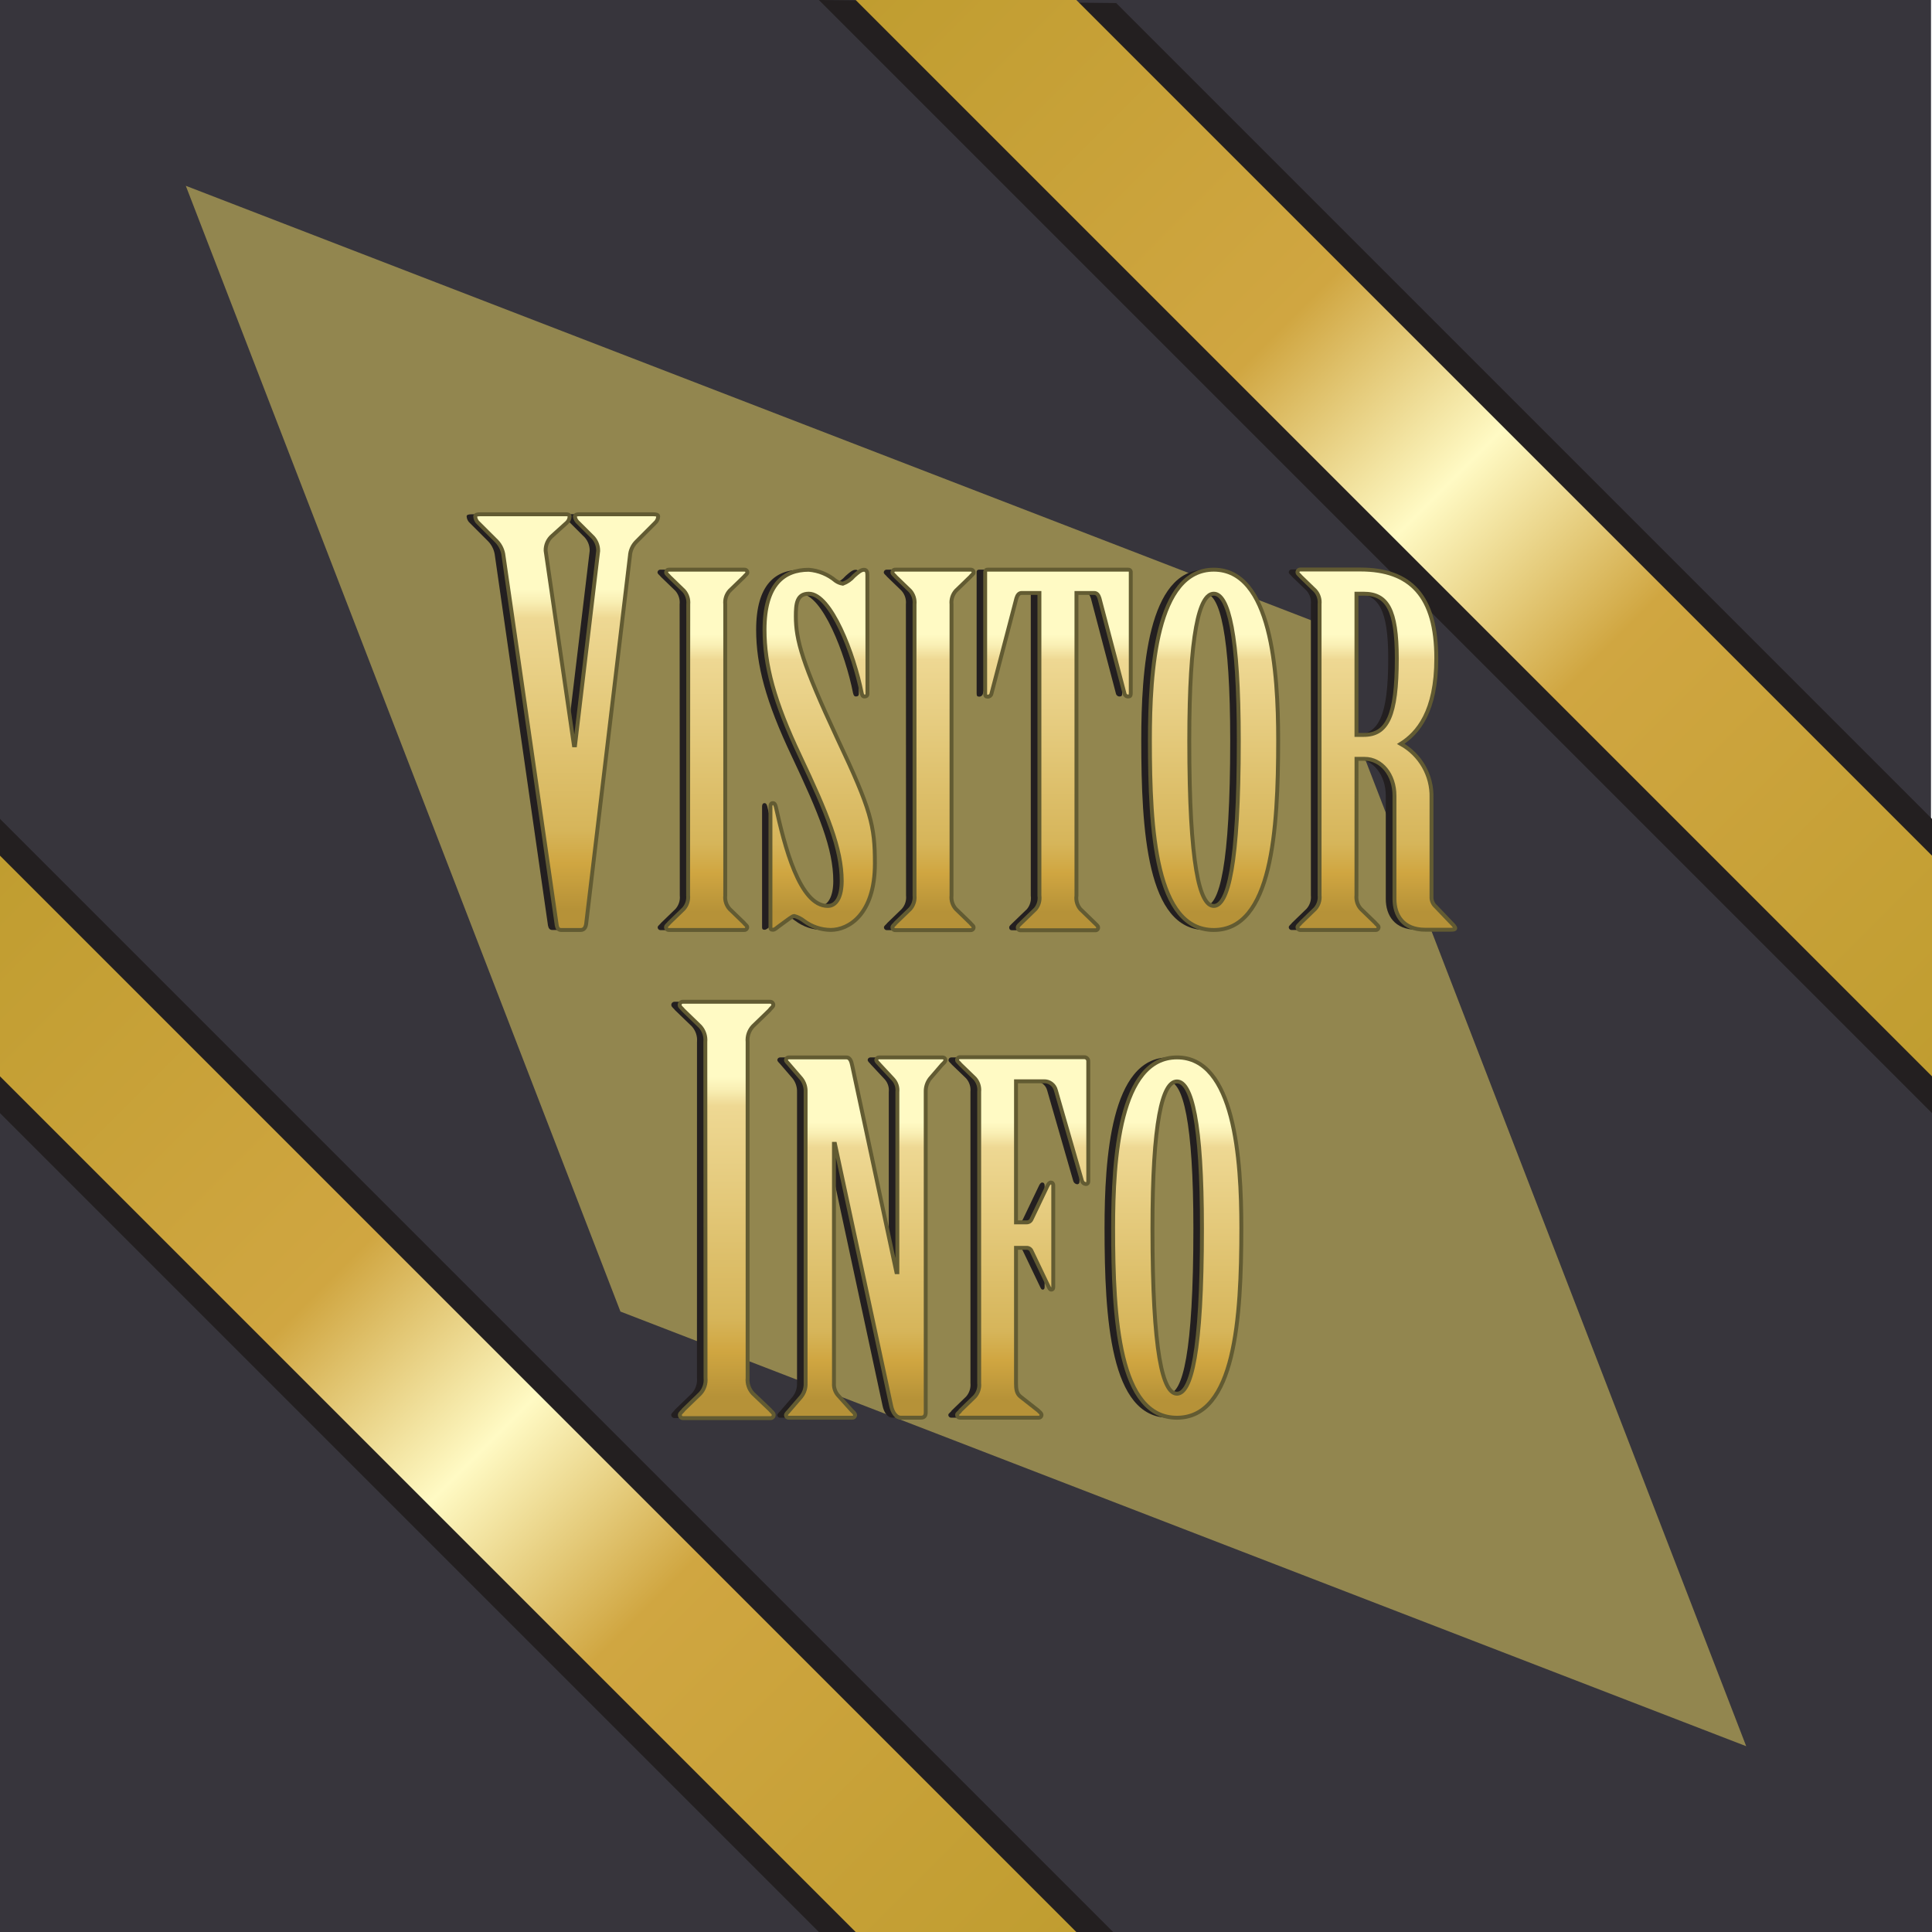
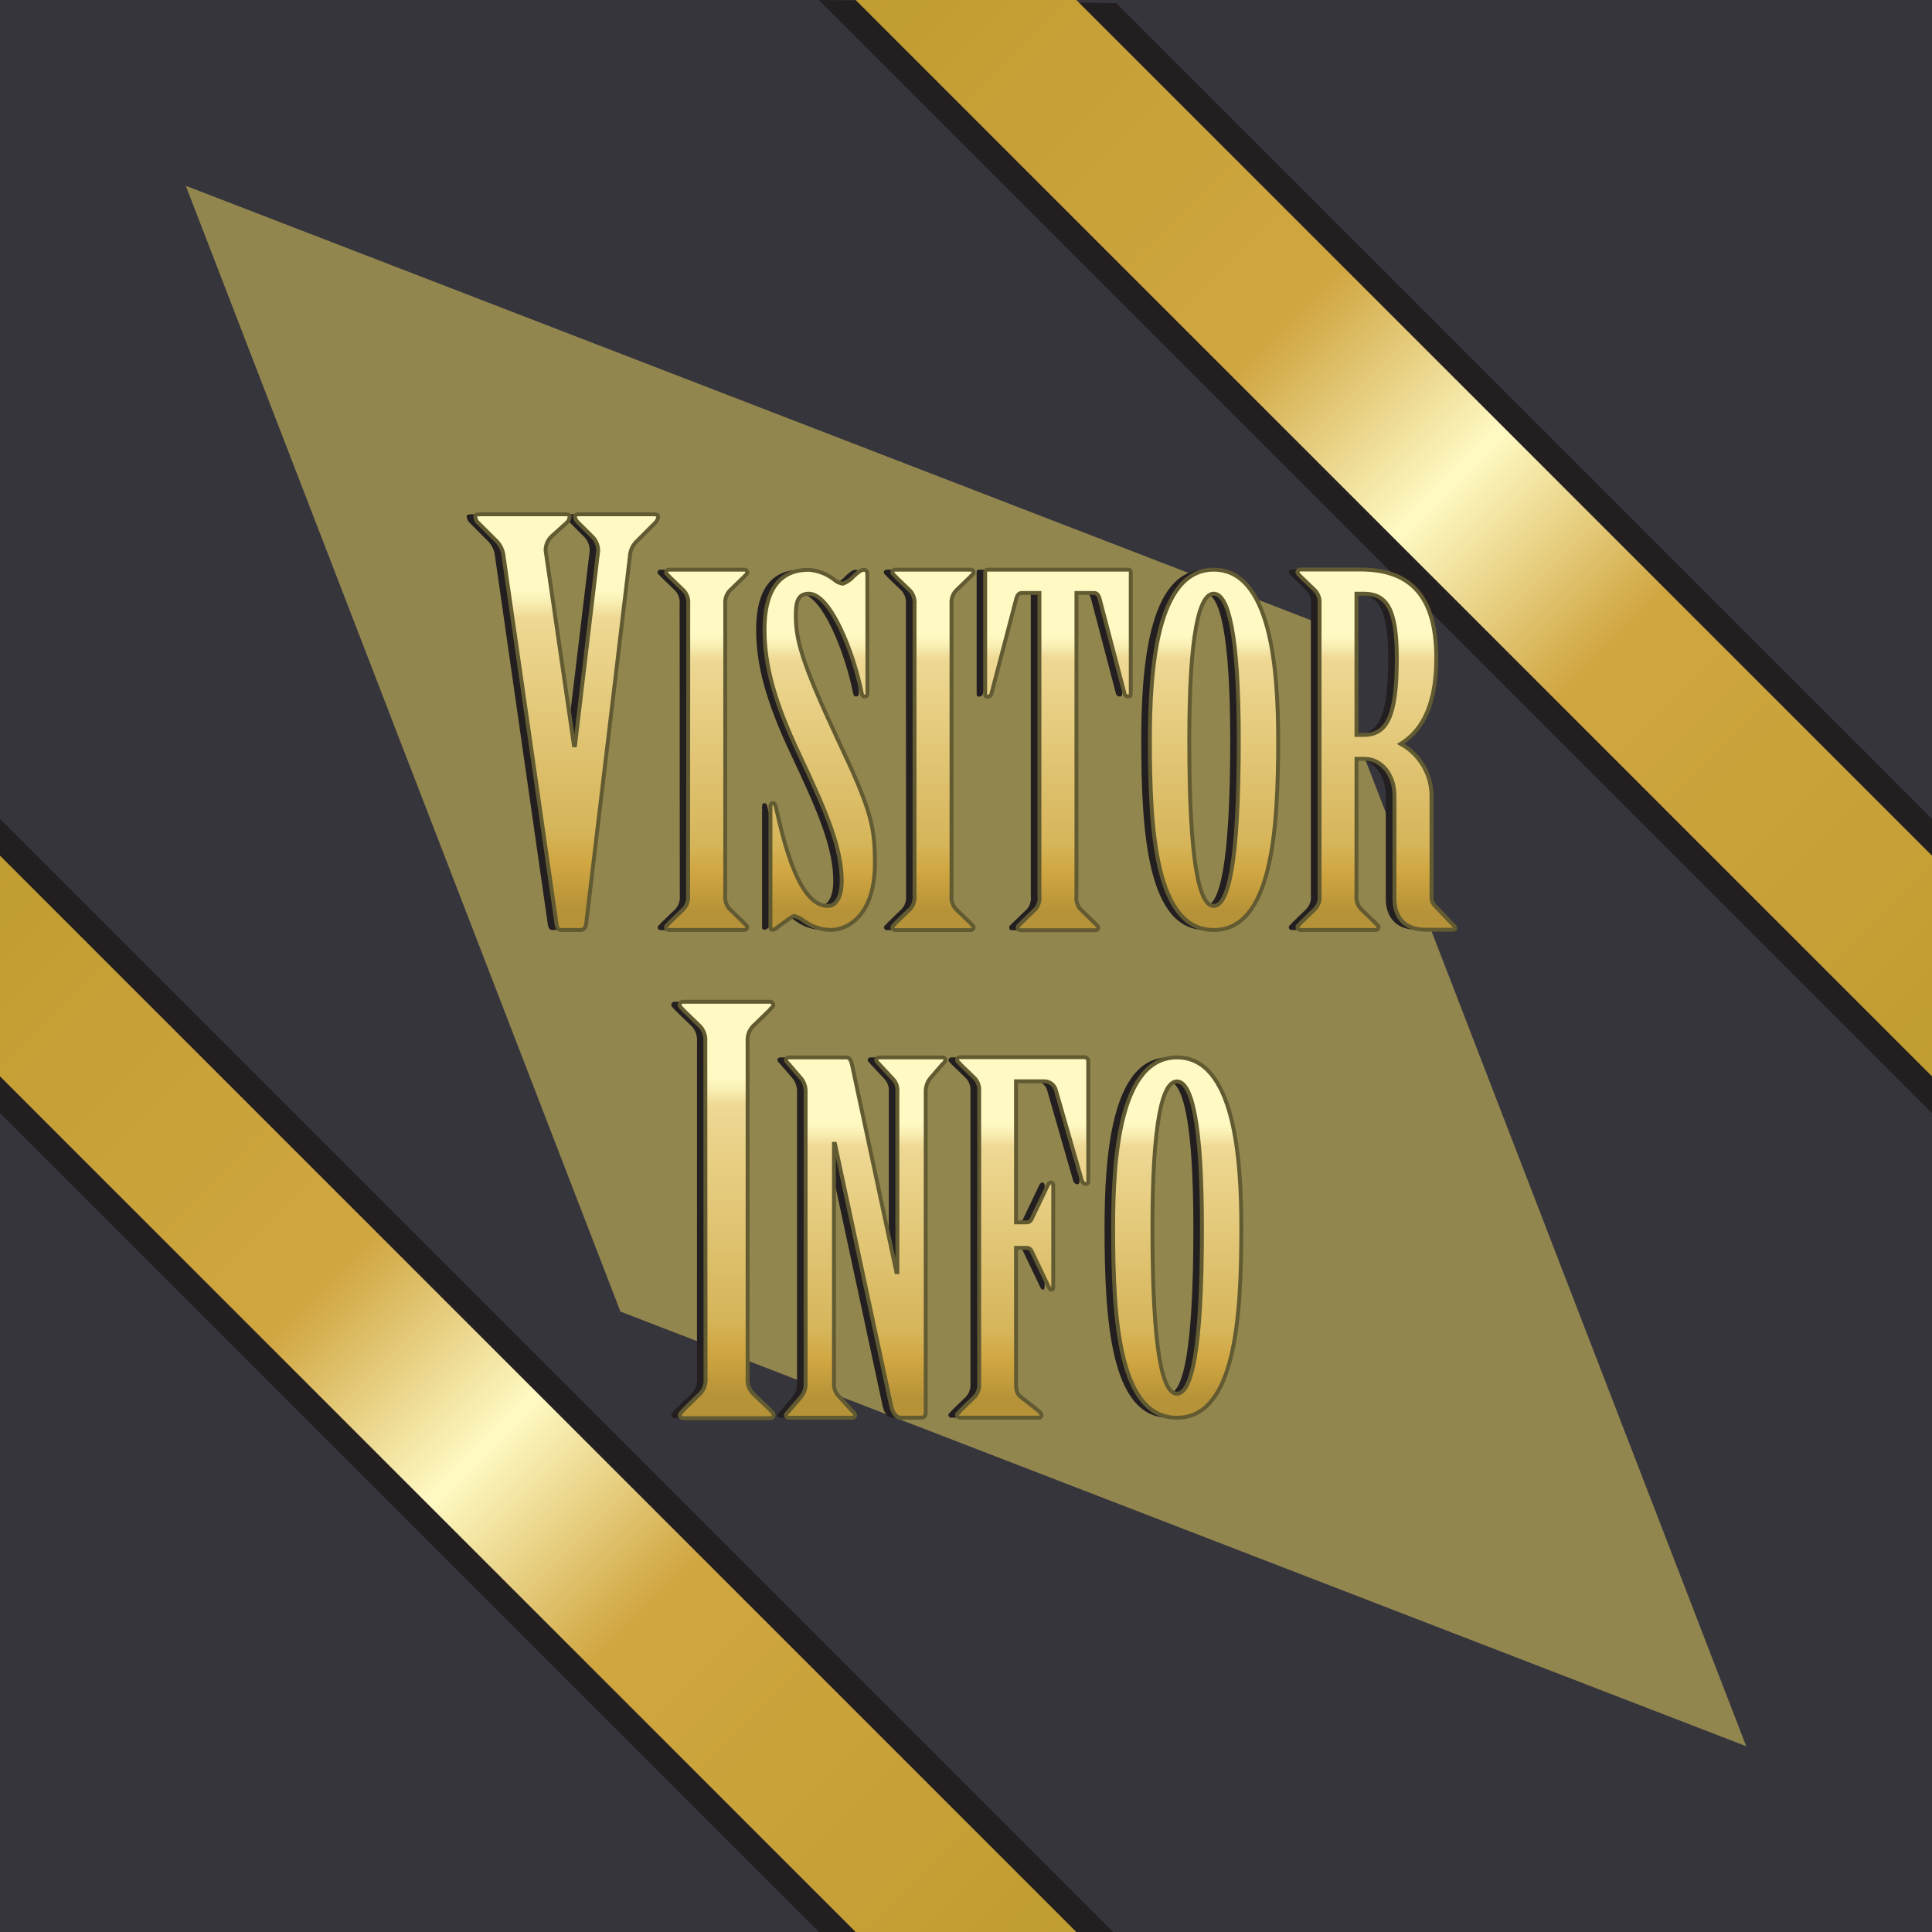
<svg xmlns="http://www.w3.org/2000/svg" xmlns:xlink="http://www.w3.org/1999/xlink" viewBox="0 0 371.43 371.43">
  <defs>
    <style>.cls-1{fill:#37353c;}.cls-2{fill:#92864f;}.cls-3{fill:#231f20;}.cls-4{fill:url(#linear-gradient);}.cls-5{fill:url(#linear-gradient-2);}.cls-6{fill:url(#New_Gradient_Swatch_copy_2);}.cls-7{fill:url(#New_Gradient_Swatch_copy_2-2);}.cls-8{fill:url(#New_Gradient_Swatch_copy_2-3);}.cls-9{fill:url(#New_Gradient_Swatch_copy_2-4);}.cls-10{fill:url(#New_Gradient_Swatch_copy_2-5);}.cls-11{fill:url(#New_Gradient_Swatch_copy_2-6);}.cls-12{fill:url(#New_Gradient_Swatch_copy_2-7);}.cls-13{fill:url(#New_Gradient_Swatch_copy_2-8);}.cls-14{fill:url(#New_Gradient_Swatch_copy_2-9);}.cls-15{fill:url(#New_Gradient_Swatch_copy_2-10);}.cls-16{fill:url(#New_Gradient_Swatch_copy_2-11);}.cls-17{fill:none;stroke:#625b32;stroke-miterlimit:10;stroke-width:0.75px;}</style>
    <linearGradient id="linear-gradient" x1="1459.04" y1="3332.43" x2="1665.96" y2="3125.5" gradientTransform="translate(-3136.11 1841.07) rotate(-90)" gradientUnits="userSpaceOnUse">
      <stop offset="0" stop-color="#c09d30" />
      <stop offset="0.35" stop-color="#d0a641" />
      <stop offset="0.5" stop-color="#fffac4" />
      <stop offset="0.65" stop-color="#d0a641" />
      <stop offset="1" stop-color="#c09d30" />
    </linearGradient>
    <linearGradient id="linear-gradient-2" x1="1644.75" y1="3518.14" x2="1851.68" y2="3311.22" xlink:href="#linear-gradient" />
    <linearGradient id="New_Gradient_Swatch_copy_2" x1="108.95" y1="98.87" x2="108.95" y2="178.79" gradientUnits="userSpaceOnUse">
      <stop offset="0.18" stop-color="#fffac4" />
      <stop offset="0.21" stop-color="#f9efb4" />
      <stop offset="0.25" stop-color="#eed893" />
      <stop offset="0.76" stop-color="#d6b55a" />
      <stop offset="0.84" stop-color="#d0a641" />
      <stop offset="0.95" stop-color="#b69238" />
    </linearGradient>
    <linearGradient id="New_Gradient_Swatch_copy_2-2" x1="135.87" y1="109.52" x2="135.87" y2="178.79" xlink:href="#New_Gradient_Swatch_copy_2" />
    <linearGradient id="New_Gradient_Swatch_copy_2-3" x1="157.62" y1="109.52" x2="157.62" y2="178.79" xlink:href="#New_Gradient_Swatch_copy_2" />
    <linearGradient id="New_Gradient_Swatch_copy_2-4" x1="179.37" y1="109.52" x2="179.37" y2="178.79" xlink:href="#New_Gradient_Swatch_copy_2" />
    <linearGradient id="New_Gradient_Swatch_copy_2-5" x1="203.38" y1="109.52" x2="203.38" y2="178.79" xlink:href="#New_Gradient_Swatch_copy_2" />
    <linearGradient id="New_Gradient_Swatch_copy_2-6" x1="233.4" y1="109.52" x2="233.4" y2="178.79" xlink:href="#New_Gradient_Swatch_copy_2" />
    <linearGradient id="New_Gradient_Swatch_copy_2-7" x1="264.57" y1="109.52" x2="264.57" y2="178.79" xlink:href="#New_Gradient_Swatch_copy_2" />
    <linearGradient id="New_Gradient_Swatch_copy_2-8" x1="139.71" y1="192.64" x2="139.71" y2="272.56" xlink:href="#New_Gradient_Swatch_copy_2" />
    <linearGradient id="New_Gradient_Swatch_copy_2-9" x1="166.43" y1="203.29" x2="166.43" y2="272.56" xlink:href="#New_Gradient_Swatch_copy_2" />
    <linearGradient id="New_Gradient_Swatch_copy_2-10" x1="196.58" y1="203.29" x2="196.58" y2="272.56" xlink:href="#New_Gradient_Swatch_copy_2" />
    <linearGradient id="New_Gradient_Swatch_copy_2-11" x1="226.32" y1="203.29" x2="226.32" y2="272.56" xlink:href="#New_Gradient_Swatch_copy_2" />
  </defs>
  <g id="Visitor_Info" data-name="Visitor Info">
-     <rect class="cls-1" x="-0.19" width="371.43" height="371.43" />
+     <rect class="cls-1" width="371.43" height="371.43" />
    <g id="Visitor_Info-2" data-name="Visitor Info">
      <polygon class="cls-1" points="0 164.5 0 0 164.5 0 371.43 206.93 371.43 371.43 206.93 371.43 0 164.5" />
      <polygon class="cls-2" points="35.72 35.72 252.15 119.28 335.71 335.71 119.28 252.15 35.72 35.72" />
      <polygon class="cls-3" points="0 214 157.43 371.43 214 371.43 0 157.43 0 214" />
      <polygon class="cls-3" points="371.43 157.43 214.59 0.59 157.43 0 371.43 214 371.43 157.43" />
      <polygon class="cls-4" points="0 206.93 164.5 371.43 206.93 371.43 0 164.5 0 206.93" />
      <polygon class="cls-5" points="371.43 164.5 206.93 0 164.5 0 371.43 206.93 371.43 164.5" />
    </g>
    <path class="cls-3" d="M95.15,106.86a4.75,4.75,0,0,0-1.28-2.77l-3.52-3.52a1.85,1.85,0,0,1-.64-1.28c0-.32.32-.42,1-.42h16.52c.32,0,.64.1.64.42a1.72,1.72,0,0,1-.53,1.18L104.53,103a3.58,3.58,0,0,0-1.28,2.88l5.43,37.4h.22l4.47-37.4a3.76,3.76,0,0,0-1.28-2.88l-2.55-2.55a1.86,1.86,0,0,1-.64-1.18c0-.32.42-.42.74-.42h14.28c.64,0,1,.1,1,.42a1.81,1.81,0,0,1-.64,1.28l-3.52,3.52a4.26,4.26,0,0,0-1.28,2.77L111,177.61c-.11.75-.43,1.18-1.07,1.18h-3.73c-.53,0-.74-.32-.85-.86Z" />
    <path class="cls-3" d="M130.66,116.17a3.38,3.38,0,0,0-.83-2.59l-2.77-2.68c-.18-.27-.65-.55-.65-.83a.53.53,0,0,1,.56-.55h14.5a.52.52,0,0,1,.55.55c0,.28-.46.56-.64.83l-2.77,2.68a3.38,3.38,0,0,0-.83,2.59v56a3.34,3.34,0,0,0,.83,2.58l2.77,2.68c.18.28.64.56.64.83a.53.53,0,0,1-.55.56H127a.54.54,0,0,1-.56-.56c0-.27.47-.55.65-.83l2.77-2.68a3.34,3.34,0,0,0,.83-2.58Z" />
    <path class="cls-3" d="M165.11,133.44c0,.28-.18.46-.55.46s-.46-.28-.56-.65c-1.47-7.48-5.91-19.11-10.16-19.11-2.3,0-2.49,1.93-2.49,4.34,0,4.52,1.2,9,8,23.55,6.46,13.67,7.2,16.71,7.2,24,0,9.79-5.08,12.75-8.5,12.75a8.72,8.72,0,0,1-5.17-1.76,5.13,5.13,0,0,0-1.85-.92c-.37,0-1.1.64-2.95,2-.37.28-.74.65-1.11.65s-.46-.19-.46-.47V155.05c0-.28.09-.65.46-.65s.46.37.55.65c1.67,7.39,4.53,19.12,10,19.12,1.75,0,2.68-1.94,2.68-4.8,0-6.19-2.77-12.93-8-24-5-10.53-6.83-17.55-6.83-24.29,0-8.77,3.78-11.54,8.49-11.54a9.16,9.16,0,0,1,5.18,2.12,3.29,3.29,0,0,0,1.38.56,5.18,5.18,0,0,0,2.13-1.48c.83-.74,1.38-1.2,1.94-1.2s.64.46.64,1Z" />
    <path class="cls-3" d="M174.16,116.17a3.38,3.38,0,0,0-.83-2.59l-2.77-2.68c-.18-.27-.65-.55-.65-.83a.53.53,0,0,1,.56-.55H185a.52.52,0,0,1,.55.55c0,.28-.46.56-.64.83l-2.78,2.68a3.42,3.42,0,0,0-.83,2.59v56a3.38,3.38,0,0,0,.83,2.58l2.78,2.68c.18.28.64.56.64.83a.53.53,0,0,1-.55.56h-14.5a.54.54,0,0,1-.56-.56c0-.27.47-.55.65-.83l2.77-2.68a3.34,3.34,0,0,0,.83-2.58Z" />
    <path class="cls-3" d="M198.17,114h-3.41c-.56,0-.83.46-1,1l-4.8,18.38a.7.7,0,0,1-.74.55c-.37,0-.46-.18-.46-.65V109.89a.42.42,0,0,1,.46-.37h27.06a.42.42,0,0,1,.46.37v23.36c0,.47-.09.65-.46.65a.7.7,0,0,1-.74-.55L209.72,115c-.19-.56-.46-1-1-1h-3.41v58.19a3.34,3.34,0,0,0,.73,2.58l2.77,2.68c.28.28.65.56.65.83s-.09.56-.55.56H194.57c-.46,0-.55-.28-.55-.56s.37-.55.64-.83l2.78-2.68a3.34,3.34,0,0,0,.73-2.58Z" />
    <path class="cls-3" d="M244.07,142.31c0,17.45-1.2,36.48-12.37,36.48s-12.29-19-12.29-36.48c0-13.3,1.21-32.79,12.29-32.79S244.07,129,244.07,142.31ZM227,142.4c0,24,2,31.77,4.71,31.77s4.8-7.76,4.8-31.77c0-20.51-2-28.26-4.8-28.26S227,121.89,227,142.4Z" />
    <path class="cls-3" d="M259.13,172.14a3.34,3.34,0,0,0,.83,2.58l2.77,2.68c.18.28.65.56.65.83a.54.54,0,0,1-.56.56h-14.5a.53.53,0,0,1-.55-.56c0-.27.46-.55.64-.83l2.77-2.68a3.34,3.34,0,0,0,.84-2.58v-56a3.38,3.38,0,0,0-.84-2.59l-2.77-2.68c-.18-.27-.64-.55-.64-.83a.52.52,0,0,1,.55-.55h11.55c9.6,0,14.59,5.08,14.59,17.08,0,10.26-3.6,14.41-6.84,16.44a11.48,11.48,0,0,1,5.91,10.35v19.3a2.38,2.38,0,0,0,.84,1.66l2.95,3.14c.37.37.74.74.74,1s-.46.28-.92.28h-4.81c-4.24,0-5.91-2.77-5.91-5.91V153c0-4.07-2.49-7.11-5.72-7.11h-1.57Zm0-30.85h1.38c4.53,0,6.38-3.6,6.38-14.69,0-9.42-1.85-12.46-6.38-12.46h-1.38Z" />
    <path class="cls-3" d="M134,200.32a3.9,3.9,0,0,0-1-3l-3.2-3.09c-.21-.32-.74-.64-.74-1a.61.61,0,0,1,.64-.64h16.73a.62.62,0,0,1,.64.64c0,.32-.54.64-.75,1l-3.2,3.09a3.94,3.94,0,0,0-1,3v64.57a3.9,3.9,0,0,0,1,3l3.2,3.09c.21.32.75.64.75,1a.62.62,0,0,1-.64.64H129.69a.61.61,0,0,1-.64-.64c0-.32.53-.64.74-1l3.2-3.09a3.86,3.86,0,0,0,1-3Z" />
    <path class="cls-3" d="M153.23,209.94a4,4,0,0,0-.83-2.58l-2.31-2.68c-.19-.28-.65-.56-.65-.92a.53.53,0,0,1,.56-.47h11.08c.65,0,.92.65,1.11,1.57l8.5,39.72h.18V209.94a3.14,3.14,0,0,0-.83-2.49l-2.59-2.77c-.18-.28-.64-.56-.64-.92a.52.52,0,0,1,.55-.47h12.19a.53.53,0,0,1,.56.47c0,.36-.37.64-.65.92l-2.31,2.68a4,4,0,0,0-.83,2.58v61.61c0,.64-.28,1-.92,1h-3.88c-.83,0-1.57-.92-1.85-2.31l-10.81-50.33h-.18v46a3.25,3.25,0,0,0,.92,2.5l2.5,2.77c.27.27.64.55.64.92a.51.51,0,0,1-.55.46H150a.52.52,0,0,1-.56-.46c0-.37.46-.65.65-.92l2.31-2.68a4,4,0,0,0,.83-2.59Z" />
    <path class="cls-3" d="M193.68,235h2a1,1,0,0,0,1-.64l3.05-6.38c.18-.37.37-.64.64-.64s.46.18.46.55v19.49c0,.37-.09.55-.37.55s-.36-.27-.55-.64l-3.23-6.75a1,1,0,0,0-1-.64h-2v26c0,1.11.09,2,.83,2.59l3.42,2.68c.28.27.65.55.65.83a.53.53,0,0,1-.56.55H182.87a.53.53,0,0,1-.55-.55c0-.28.46-.46.65-.83l2.77-2.68a3.42,3.42,0,0,0,.83-2.59v-56a3.38,3.38,0,0,0-.83-2.58L183,204.68c-.19-.28-.65-.56-.65-.83a.54.54,0,0,1,.55-.56H206.8a.75.75,0,0,1,.73.83v23.09a.44.44,0,0,1-.46.47.9.9,0,0,1-.74-.65l-5-17.36a2.3,2.3,0,0,0-2.41-1.76h-5.26Z" />
    <path class="cls-3" d="M237,236.08c0,17.46-1.2,36.48-12.37,36.48s-12.28-19-12.28-36.48c0-13.3,1.2-32.79,12.28-32.79S237,222.78,237,236.08Zm-17.08.09c0,24,2,31.77,4.71,31.77s4.8-7.75,4.8-31.77c0-20.5-2-28.26-4.8-28.26S219.91,215.67,219.91,236.17Z" />
    <path class="cls-6" d="M96.8,106.86a4.8,4.8,0,0,0-1.27-2.77L92,100.57a1.81,1.81,0,0,1-.64-1.28c0-.32.32-.42,1-.42h16.52c.31,0,.63.1.63.42a1.72,1.72,0,0,1-.53,1.18L106.18,103a3.64,3.64,0,0,0-1.28,2.88l5.44,37.4h.21L115,105.9a3.8,3.8,0,0,0-1.28-2.88l-2.56-2.55a1.86,1.86,0,0,1-.64-1.18c0-.32.43-.42.75-.42h14.27c.64,0,1,.1,1,.42a1.81,1.81,0,0,1-.64,1.28l-3.51,3.52a4.22,4.22,0,0,0-1.28,2.77l-8.42,70.75c-.11.75-.43,1.18-1.06,1.18h-3.73c-.54,0-.75-.32-.86-.86Z" />
    <path class="cls-7" d="M132.32,116.17a3.42,3.42,0,0,0-.83-2.59l-2.77-2.68c-.19-.27-.65-.55-.65-.83a.52.52,0,0,1,.55-.55h14.5a.53.53,0,0,1,.56.55c0,.28-.46.56-.65.83l-2.77,2.68a3.38,3.38,0,0,0-.83,2.59v56a3.34,3.34,0,0,0,.83,2.58L143,177.4c.19.28.65.56.65.83a.54.54,0,0,1-.56.56h-14.5a.53.53,0,0,1-.55-.56c0-.27.46-.55.65-.83l2.77-2.68a3.38,3.38,0,0,0,.83-2.58Z" />
    <path class="cls-8" d="M166.77,133.44c0,.28-.19.46-.56.46s-.46-.28-.55-.65c-1.48-7.48-5.91-19.11-10.16-19.11-2.31,0-2.5,1.93-2.5,4.34,0,4.52,1.21,9,8,23.55,6.47,13.67,7.2,16.71,7.2,24,0,9.79-5.08,12.75-8.49,12.75a8.73,8.73,0,0,1-5.18-1.76,5.2,5.2,0,0,0-1.84-.92c-.37,0-1.11.64-3,2-.37.28-.74.65-1.11.65s-.46-.19-.46-.47V155.05c0-.28.09-.65.46-.65s.47.37.56.65c1.66,7.39,4.52,19.12,10,19.12,1.76,0,2.68-1.94,2.68-4.8,0-6.19-2.77-12.93-8-24-5-10.53-6.84-17.55-6.84-24.29,0-8.77,3.79-11.54,8.5-11.54a9.13,9.13,0,0,1,5.17,2.12,3.32,3.32,0,0,0,1.39.56,5.1,5.1,0,0,0,2.12-1.48c.83-.74,1.39-1.2,1.94-1.2s.65.46.65,1Z" />
    <path class="cls-9" d="M175.82,116.17a3.42,3.42,0,0,0-.83-2.59l-2.78-2.68c-.18-.27-.64-.55-.64-.83a.52.52,0,0,1,.55-.55h14.5a.53.53,0,0,1,.56.55c0,.28-.47.56-.65.83l-2.77,2.68a3.38,3.38,0,0,0-.83,2.59v56a3.34,3.34,0,0,0,.83,2.58l2.77,2.68c.18.28.65.56.65.83a.54.54,0,0,1-.56.56h-14.5a.53.53,0,0,1-.55-.56c0-.27.46-.55.64-.83l2.78-2.68a3.38,3.38,0,0,0,.83-2.58Z" />
    <path class="cls-10" d="M199.83,114h-3.42c-.55,0-.83.46-1,1l-4.81,18.38a.7.7,0,0,1-.74.55c-.37,0-.46-.18-.46-.65V109.89a.42.42,0,0,1,.46-.37h27.06a.43.43,0,0,1,.47.37v23.36c0,.47-.1.65-.47.65a.69.69,0,0,1-.73-.55L211.37,115c-.18-.56-.46-1-1-1h-3.42v58.19a3.31,3.31,0,0,0,.74,2.58l2.77,2.68c.28.28.65.56.65.83a.49.49,0,0,1-.56.56H196.23a.49.49,0,0,1-.56-.56c0-.27.37-.55.65-.83l2.77-2.68a3.31,3.31,0,0,0,.74-2.58Z" />
    <path class="cls-11" d="M245.73,142.31c0,17.45-1.2,36.48-12.38,36.48s-12.28-19-12.28-36.48c0-13.3,1.2-32.79,12.28-32.79S245.73,129,245.73,142.31Zm-17.09.09c0,24,2,31.77,4.71,31.77s4.81-7.76,4.81-31.77c0-20.51-2-28.26-4.81-28.26S228.64,121.89,228.64,142.4Z" />
    <path class="cls-12" d="M260.78,172.14a3.38,3.38,0,0,0,.83,2.58l2.77,2.68c.19.28.65.56.65.83a.53.53,0,0,1-.55.56H250a.54.54,0,0,1-.56-.56c0-.27.46-.55.65-.83l2.77-2.68a3.34,3.34,0,0,0,.83-2.58v-56a3.38,3.38,0,0,0-.83-2.59l-2.77-2.68c-.19-.27-.65-.55-.65-.83a.53.53,0,0,1,.56-.55h11.54c9.61,0,14.59,5.08,14.59,17.08,0,10.26-3.6,14.41-6.83,16.44a11.48,11.48,0,0,1,5.91,10.35v19.3a2.41,2.41,0,0,0,.83,1.66l3,3.14c.37.37.73.74.73,1s-.46.28-.92.28H274c-4.25,0-5.91-2.77-5.91-5.91V153c0-4.07-2.5-7.11-5.73-7.11h-1.57Zm0-30.85h1.39c4.52,0,6.37-3.6,6.37-14.69,0-9.42-1.85-12.46-6.37-12.46h-1.39Z" />
    <path class="cls-13" d="M135.6,200.32a3.9,3.9,0,0,0-1-3l-3.19-3.09c-.22-.32-.75-.64-.75-1a.61.61,0,0,1,.64-.64h16.73a.61.61,0,0,1,.64.64c0,.32-.53.64-.75,1l-3.19,3.09a3.9,3.9,0,0,0-1,3v64.57a3.86,3.86,0,0,0,1,3L148,271c.22.32.75.64.75,1a.61.61,0,0,1-.64.64H131.34a.61.61,0,0,1-.64-.64c0-.32.53-.64.75-1l3.19-3.09a3.86,3.86,0,0,0,1-3Z" />
    <path class="cls-14" d="M154.88,209.94a3.9,3.9,0,0,0-.83-2.58l-2.31-2.68c-.18-.28-.64-.56-.64-.92a.52.52,0,0,1,.55-.47h11.08c.65,0,.93.65,1.11,1.57l8.5,39.72h.18V209.94a3.14,3.14,0,0,0-.83-2.49l-2.58-2.77c-.19-.28-.65-.56-.65-.92a.53.53,0,0,1,.56-.47h12.19a.52.52,0,0,1,.55.47c0,.36-.37.64-.65.92l-2.31,2.68a4,4,0,0,0-.83,2.58v61.61c0,.64-.27,1-.92,1h-3.88c-.83,0-1.57-.92-1.85-2.31l-10.8-50.33h-.19v46a3.22,3.22,0,0,0,.93,2.5l2.49,2.77c.28.27.65.55.65.92a.52.52,0,0,1-.56.46H151.65a.51.51,0,0,1-.55-.46c0-.37.46-.65.64-.92l2.31-2.68a3.93,3.93,0,0,0,.83-2.59Z" />
    <path class="cls-15" d="M195.33,235h2a1,1,0,0,0,1-.64l3.05-6.38c.18-.37.37-.64.65-.64s.46.18.46.55v19.49c0,.37-.09.55-.37.55s-.37-.27-.56-.64l-3.23-6.75a1,1,0,0,0-1-.64h-2v26c0,1.11.1,2,.84,2.59l3.41,2.68c.28.27.65.55.65.83a.53.53,0,0,1-.55.55H184.53A.53.53,0,0,1,184,272c0-.28.47-.46.65-.83l2.77-2.68a3.38,3.38,0,0,0,.83-2.59v-56a3.34,3.34,0,0,0-.83-2.58l-2.77-2.68c-.18-.28-.65-.56-.65-.83a.54.54,0,0,1,.56-.56h23.92a.76.76,0,0,1,.74.83v23.09a.44.44,0,0,1-.46.47A.87.87,0,0,1,208,227l-5-17.36a2.3,2.3,0,0,0-2.4-1.76h-5.27Z" />
    <path class="cls-16" d="M238.65,236.08c0,17.46-1.2,36.48-12.38,36.48S214,253.54,214,236.08c0-13.3,1.2-32.79,12.28-32.79S238.65,222.78,238.65,236.08Zm-17.09.09c0,24,2,31.77,4.71,31.77s4.81-7.75,4.81-31.77c0-20.5-2-28.26-4.81-28.26S221.56,215.67,221.56,236.17Z" />
    <path class="cls-17" d="M96.8,106.86a4.8,4.8,0,0,0-1.27-2.77L92,100.57a1.81,1.81,0,0,1-.64-1.28c0-.32.32-.42,1-.42h16.52c.31,0,.63.1.63.42a1.72,1.72,0,0,1-.53,1.18L106.18,103a3.64,3.64,0,0,0-1.28,2.88l5.44,37.4h.21L115,105.9a3.8,3.8,0,0,0-1.28-2.88l-2.56-2.55a1.86,1.86,0,0,1-.64-1.18c0-.32.43-.42.75-.42h14.27c.64,0,1,.1,1,.42a1.81,1.81,0,0,1-.64,1.28l-3.51,3.52a4.22,4.22,0,0,0-1.28,2.77l-8.42,70.75c-.11.75-.43,1.18-1.06,1.18h-3.73c-.54,0-.75-.32-.86-.86Z" />
    <path class="cls-17" d="M132.32,116.17a3.42,3.42,0,0,0-.83-2.59l-2.77-2.68c-.19-.27-.65-.55-.65-.83a.52.52,0,0,1,.55-.55h14.5a.53.53,0,0,1,.56.55c0,.28-.46.56-.65.83l-2.77,2.68a3.38,3.38,0,0,0-.83,2.59v56a3.34,3.34,0,0,0,.83,2.58L143,177.4c.19.28.65.56.65.83a.54.54,0,0,1-.56.56h-14.5a.53.53,0,0,1-.55-.56c0-.27.46-.55.65-.83l2.77-2.68a3.38,3.38,0,0,0,.83-2.58Z" />
    <path class="cls-17" d="M166.77,133.44c0,.28-.19.46-.56.46s-.46-.28-.55-.65c-1.48-7.48-5.91-19.11-10.16-19.11-2.31,0-2.5,1.93-2.5,4.34,0,4.52,1.21,9,8,23.55,6.47,13.67,7.2,16.71,7.2,24,0,9.79-5.08,12.75-8.49,12.75a8.73,8.73,0,0,1-5.18-1.76,5.2,5.2,0,0,0-1.84-.92c-.37,0-1.11.64-3,2-.37.28-.74.65-1.11.65s-.46-.19-.46-.47V155.05c0-.28.09-.65.46-.65s.47.37.56.65c1.66,7.39,4.52,19.12,10,19.12,1.76,0,2.68-1.94,2.68-4.8,0-6.19-2.77-12.93-8-24-5-10.53-6.84-17.55-6.84-24.29,0-8.77,3.79-11.54,8.5-11.54a9.13,9.13,0,0,1,5.17,2.12,3.32,3.32,0,0,0,1.39.56,5.1,5.1,0,0,0,2.12-1.48c.83-.74,1.39-1.2,1.94-1.2s.65.46.65,1Z" />
    <path class="cls-17" d="M175.82,116.17a3.42,3.42,0,0,0-.83-2.59l-2.78-2.68c-.18-.27-.64-.55-.64-.83a.52.52,0,0,1,.55-.55h14.5a.53.53,0,0,1,.56.55c0,.28-.47.56-.65.83l-2.77,2.68a3.38,3.38,0,0,0-.83,2.59v56a3.34,3.34,0,0,0,.83,2.58l2.77,2.68c.18.28.65.56.65.83a.54.54,0,0,1-.56.56h-14.5a.53.53,0,0,1-.55-.56c0-.27.46-.55.64-.83l2.78-2.68a3.38,3.38,0,0,0,.83-2.58Z" />
    <path class="cls-17" d="M199.83,114h-3.42c-.55,0-.83.46-1,1l-4.81,18.38a.7.7,0,0,1-.74.55c-.37,0-.46-.18-.46-.65V109.89a.42.42,0,0,1,.46-.37h27.06a.43.43,0,0,1,.47.37v23.36c0,.47-.1.65-.47.65a.69.69,0,0,1-.73-.55L211.37,115c-.18-.56-.46-1-1-1h-3.42v58.19a3.31,3.31,0,0,0,.74,2.58l2.77,2.68c.28.28.65.56.65.83a.49.49,0,0,1-.56.56H196.23a.49.49,0,0,1-.56-.56c0-.27.37-.55.65-.83l2.77-2.68a3.31,3.31,0,0,0,.74-2.58Z" />
    <path class="cls-17" d="M245.73,142.31c0,17.45-1.2,36.48-12.38,36.48s-12.28-19-12.28-36.48c0-13.3,1.2-32.79,12.28-32.79S245.73,129,245.73,142.31Zm-17.09.09c0,24,2,31.77,4.71,31.77s4.81-7.76,4.81-31.77c0-20.51-2-28.26-4.81-28.26S228.64,121.89,228.64,142.4Z" />
    <path class="cls-17" d="M260.78,172.14a3.38,3.38,0,0,0,.83,2.58l2.77,2.68c.19.28.65.56.65.83a.53.53,0,0,1-.55.56H250a.54.54,0,0,1-.56-.56c0-.27.46-.55.65-.83l2.77-2.68a3.34,3.34,0,0,0,.83-2.58v-56a3.38,3.38,0,0,0-.83-2.59l-2.77-2.68c-.19-.27-.65-.55-.65-.83a.53.53,0,0,1,.56-.55h11.54c9.61,0,14.59,5.08,14.59,17.08,0,10.26-3.6,14.41-6.83,16.44a11.48,11.48,0,0,1,5.91,10.35v19.3a2.41,2.41,0,0,0,.83,1.66l3,3.14c.37.37.73.74.73,1s-.46.28-.92.28H274c-4.25,0-5.91-2.77-5.91-5.91V153c0-4.07-2.5-7.11-5.73-7.11h-1.57Zm0-30.85h1.39c4.52,0,6.37-3.6,6.37-14.69,0-9.42-1.85-12.46-6.37-12.46h-1.39Z" />
    <path class="cls-17" d="M135.6,200.32a3.9,3.9,0,0,0-1-3l-3.19-3.09c-.22-.32-.75-.64-.75-1a.61.61,0,0,1,.64-.64h16.73a.61.61,0,0,1,.64.64c0,.32-.53.64-.75,1l-3.19,3.09a3.9,3.9,0,0,0-1,3v64.57a3.86,3.86,0,0,0,1,3L148,271c.22.32.75.64.75,1a.61.61,0,0,1-.64.64H131.34a.61.61,0,0,1-.64-.64c0-.32.53-.64.75-1l3.19-3.09a3.86,3.86,0,0,0,1-3Z" />
    <path class="cls-17" d="M154.88,209.94a3.9,3.9,0,0,0-.83-2.58l-2.31-2.68c-.18-.28-.64-.56-.64-.92a.52.52,0,0,1,.55-.47h11.08c.65,0,.93.65,1.11,1.57l8.5,39.72h.18V209.94a3.14,3.14,0,0,0-.83-2.49l-2.58-2.77c-.19-.28-.65-.56-.65-.92a.53.53,0,0,1,.56-.47h12.19a.52.52,0,0,1,.55.47c0,.36-.37.64-.65.92l-2.31,2.68a4,4,0,0,0-.83,2.58v61.61c0,.64-.27,1-.92,1h-3.88c-.83,0-1.57-.92-1.85-2.31l-10.8-50.33h-.19v46a3.22,3.22,0,0,0,.93,2.5l2.49,2.77c.28.27.65.55.65.92a.52.52,0,0,1-.56.46H151.65a.51.51,0,0,1-.55-.46c0-.37.46-.65.64-.92l2.31-2.68a3.93,3.93,0,0,0,.83-2.59Z" />
    <path class="cls-17" d="M195.33,235h2a1,1,0,0,0,1-.64l3.05-6.38c.18-.37.37-.64.65-.64s.46.18.46.55v19.49c0,.37-.09.55-.37.55s-.37-.27-.56-.64l-3.23-6.75a1,1,0,0,0-1-.64h-2v26c0,1.11.1,2,.84,2.59l3.41,2.68c.28.27.65.55.65.83a.53.53,0,0,1-.55.55H184.53A.53.53,0,0,1,184,272c0-.28.47-.46.65-.83l2.77-2.68a3.38,3.38,0,0,0,.83-2.59v-56a3.34,3.34,0,0,0-.83-2.58l-2.77-2.68c-.18-.28-.65-.56-.65-.83a.54.54,0,0,1,.56-.56h23.92a.76.76,0,0,1,.74.83v23.09a.44.44,0,0,1-.46.47A.87.87,0,0,1,208,227l-5-17.36a2.3,2.3,0,0,0-2.4-1.76h-5.27Z" />
    <path class="cls-17" d="M238.65,236.08c0,17.46-1.2,36.48-12.38,36.48S214,253.54,214,236.08c0-13.3,1.2-32.79,12.28-32.79S238.65,222.78,238.65,236.08Zm-17.09.09c0,24,2,31.77,4.71,31.77s4.81-7.75,4.81-31.77c0-20.5-2-28.26-4.81-28.26S221.56,215.67,221.56,236.17Z" />
  </g>
</svg>
